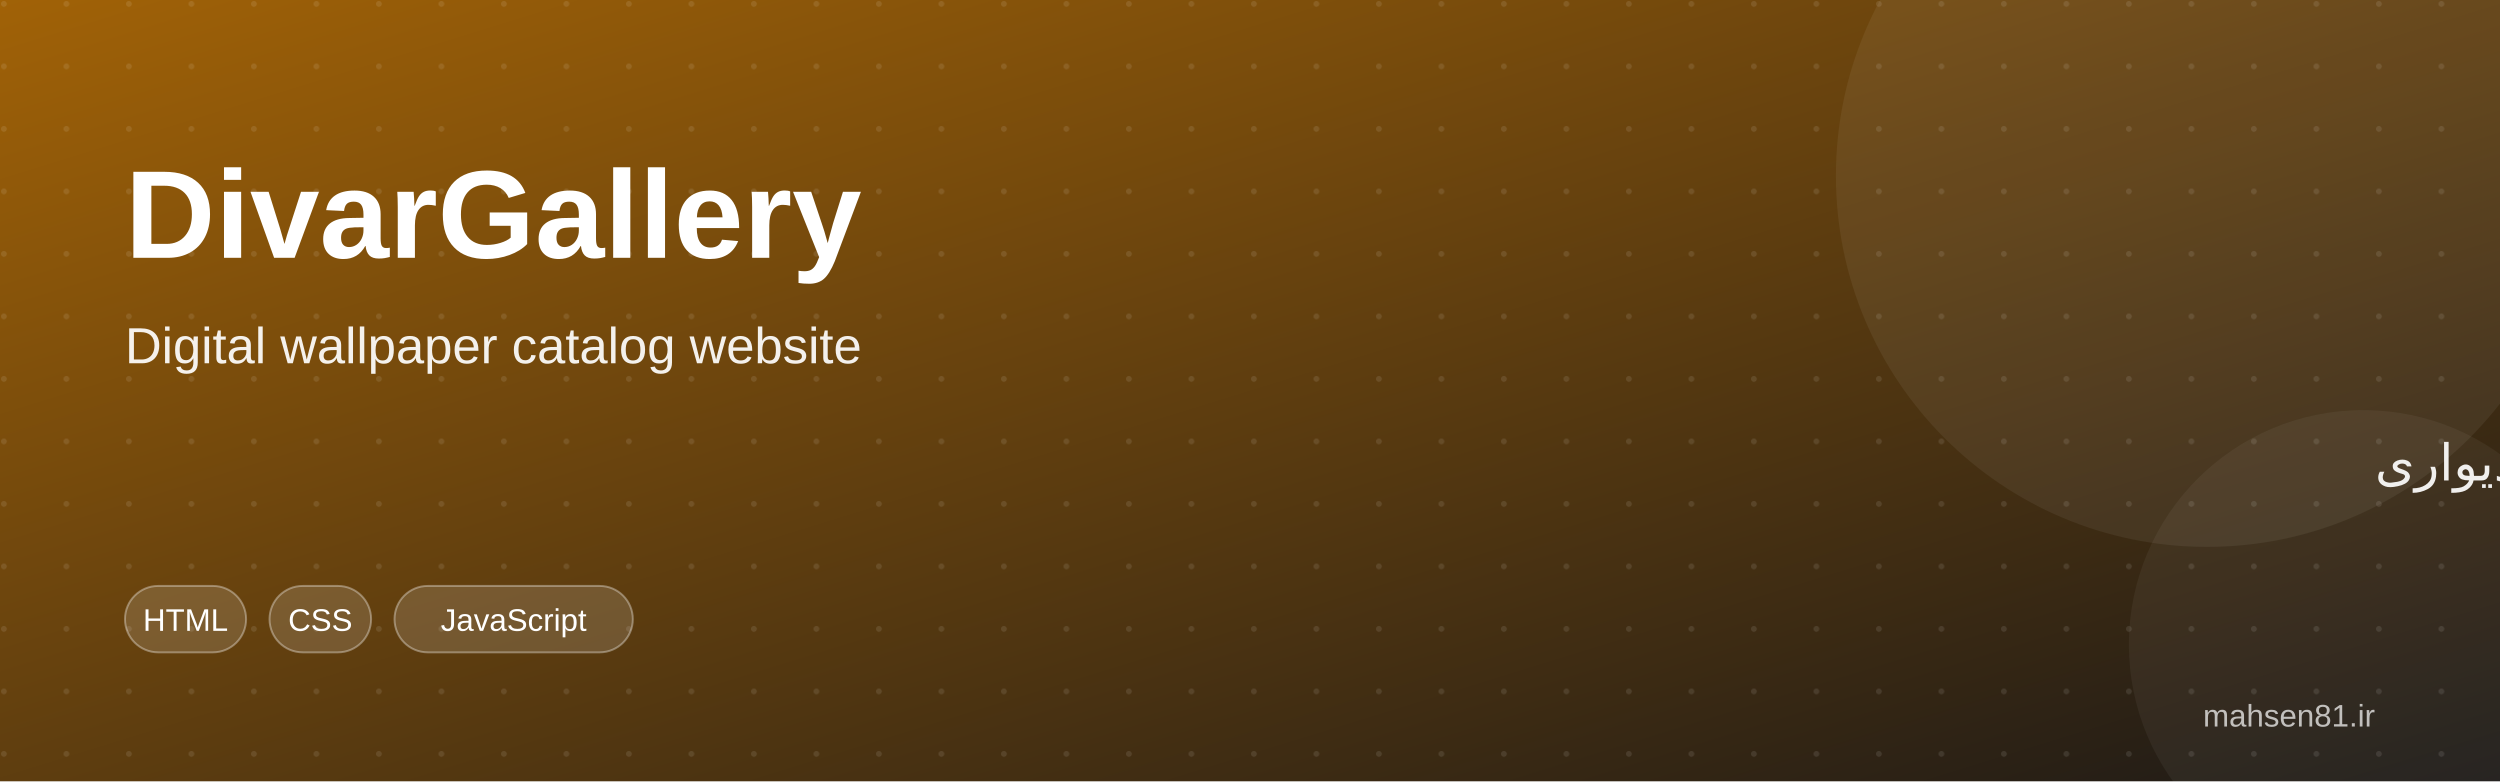
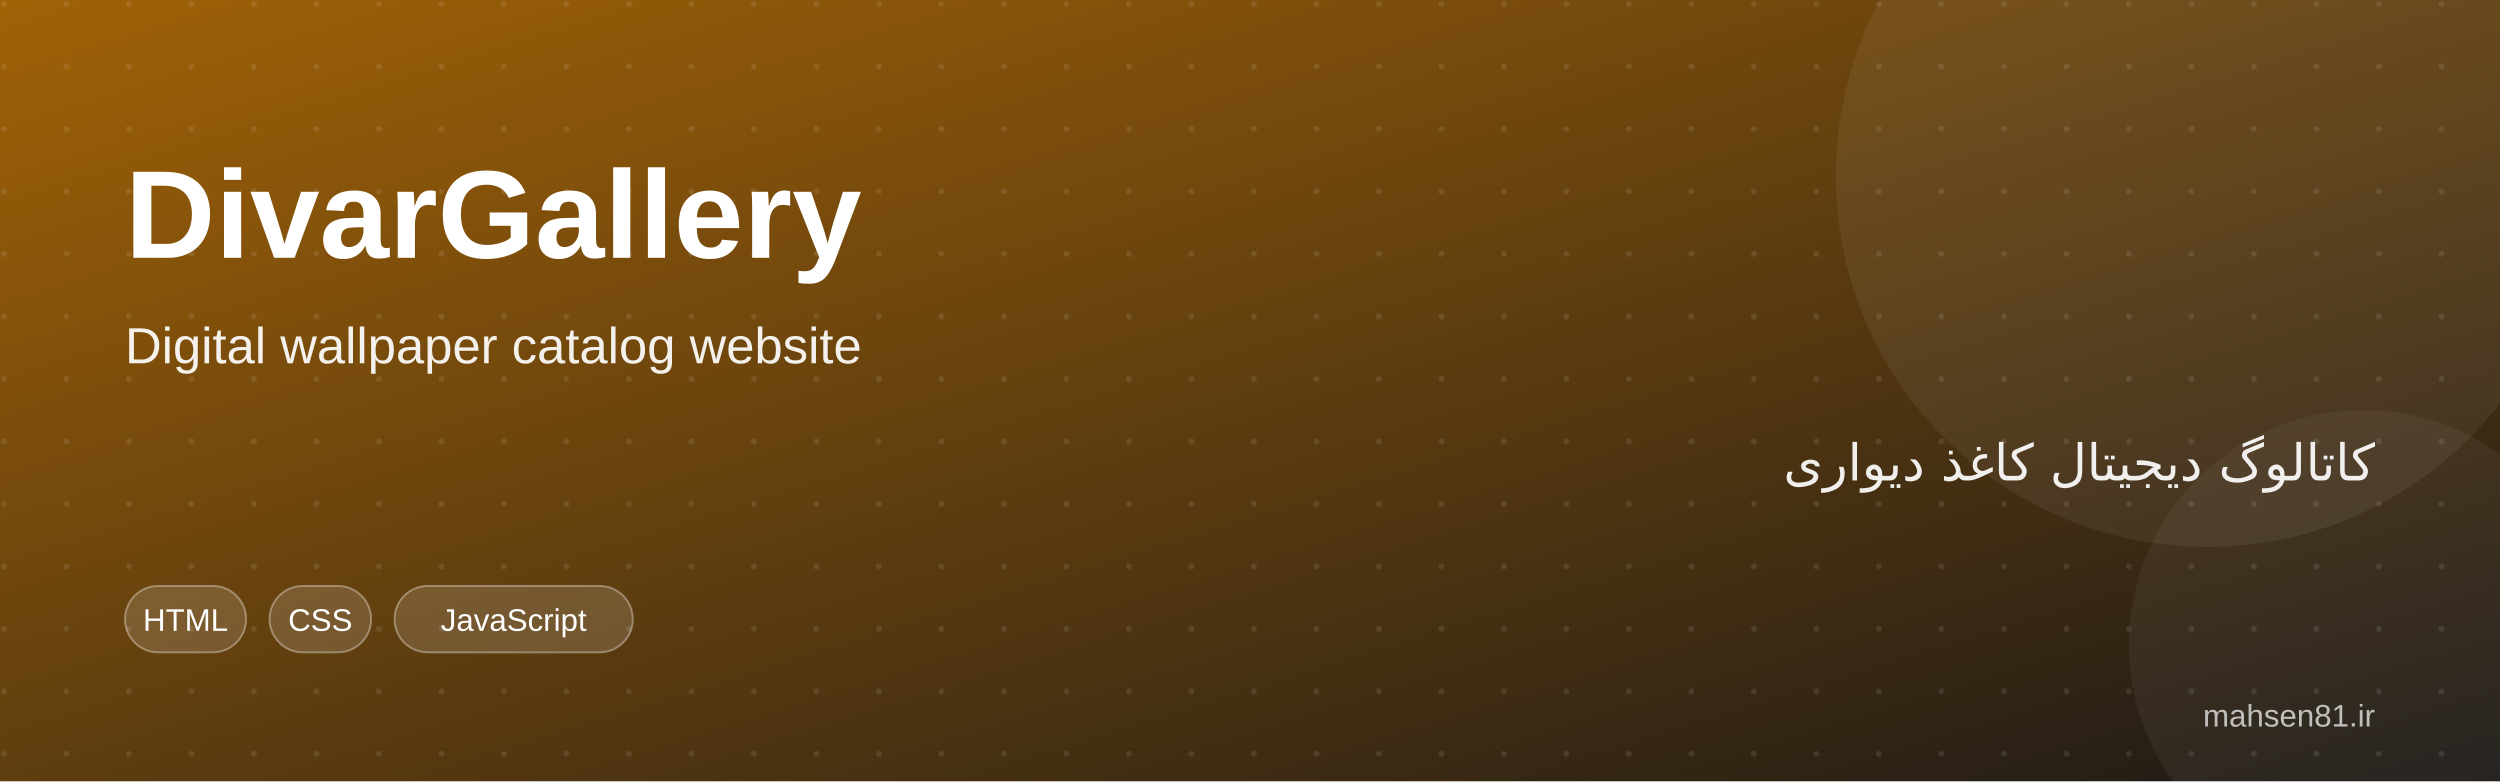
<svg xmlns="http://www.w3.org/2000/svg" width="1280" height="400" viewBox="0 0 1280 400">
  <defs>
    <linearGradient id="g" x1="0" y1="0" x2="1" y2="1">
      <stop offset="0" stop-color="#a16207" />
      <stop offset="1" stop-color="#1c1917" />
    </linearGradient>
    <pattern id="p" width="32" height="32" patternUnits="userSpaceOnUse">
      <circle cx="2" cy="2" r="1.5" fill="#fff" fill-opacity=".10" />
    </pattern>
  </defs>
  <rect width="1280" height="400" fill="url(#g)" />
  <rect width="1280" height="400" fill="url(#p)" />
  <circle cx="1130" cy="90" r="190" fill="#fff" fill-opacity=".06" />
  <circle cx="1210" cy="330" r="120" fill="#fff" fill-opacity=".05" />
  <text x="64" y="132" font-size="64" font-weight="700" fill="#fff" font-family="Segoe UI,Arial">DivarGallery</text>
  <text x="64" y="186" font-size="26" fill="#fff" fill-opacity=".92" font-family="Segoe UI,Arial">Digital wallpaper catalog website</text>
-   <text x="1216" y="246" font-size="26" fill="#fff" fill-opacity=".92" text-anchor="end" direction="rtl" font-family="Vazirmatn,Tahoma,Segoe UI">کاتالوگ دیجیتال کاغذ دیواری</text>
+   <text x="1216" y="246" font-size="26" fill="#fff" fill-opacity=".92" text-anchor="start" direction="rtl" font-family="Vazirmatn,Tahoma,Segoe UI">کاتالوگ دیجیتال کاغذ دیواری</text>
  <rect x="64" y="300" rx="17" width="62" height="34" fill="#ffffff" fill-opacity=".14" stroke="#fff" stroke-opacity=".35" />
  <text x="95.0" y="323" text-anchor="middle" font-size="16" fill="#fff" font-family="Segoe UI,Arial">HTML</text>
  <rect x="138" y="300" rx="17" width="52" height="34" fill="#ffffff" fill-opacity=".14" stroke="#fff" stroke-opacity=".35" />
  <text x="164.0" y="323" text-anchor="middle" font-size="16" fill="#fff" font-family="Segoe UI,Arial">CSS</text>
  <rect x="202" y="300" rx="17" width="122" height="34" fill="#ffffff" fill-opacity=".14" stroke="#fff" stroke-opacity=".35" />
  <text x="263.0" y="323" text-anchor="middle" font-size="16" fill="#fff" font-family="Segoe UI,Arial">JavaScript</text>
  <text x="1216" y="372" font-size="16" fill="#fff" fill-opacity=".7" text-anchor="end" font-family="Segoe UI,Arial">mahsen81.ir</text>
</svg>
